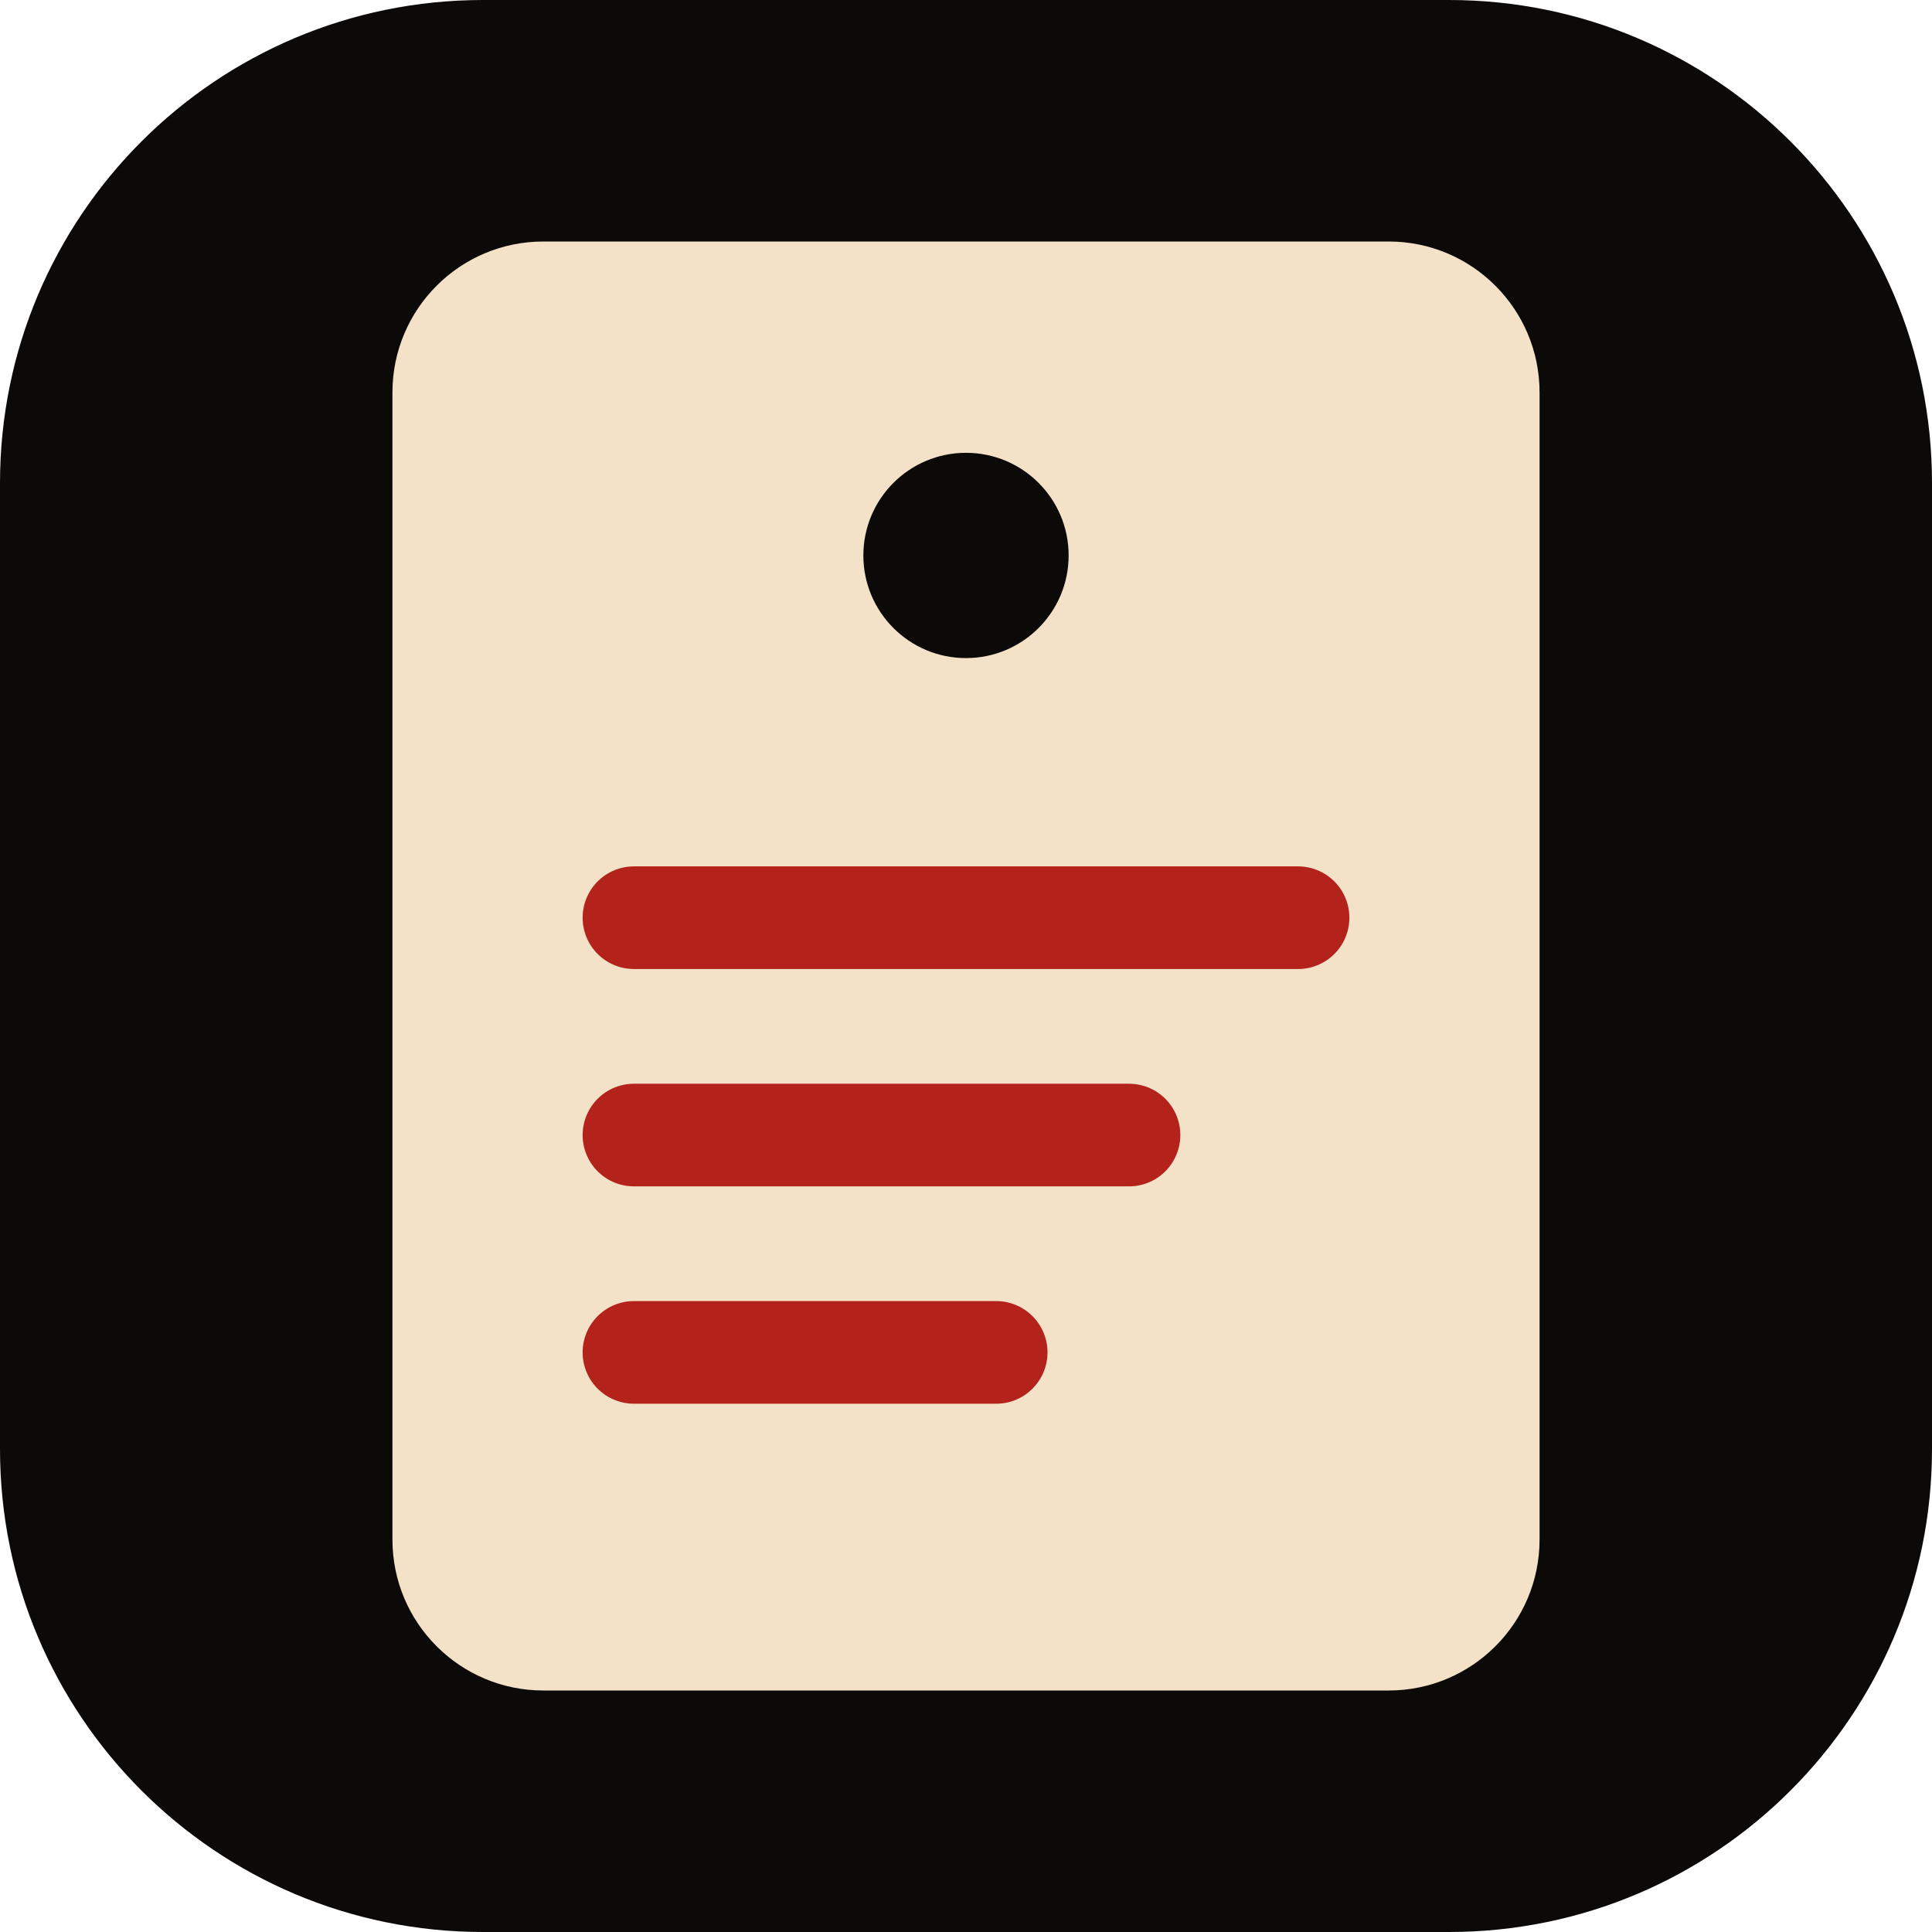
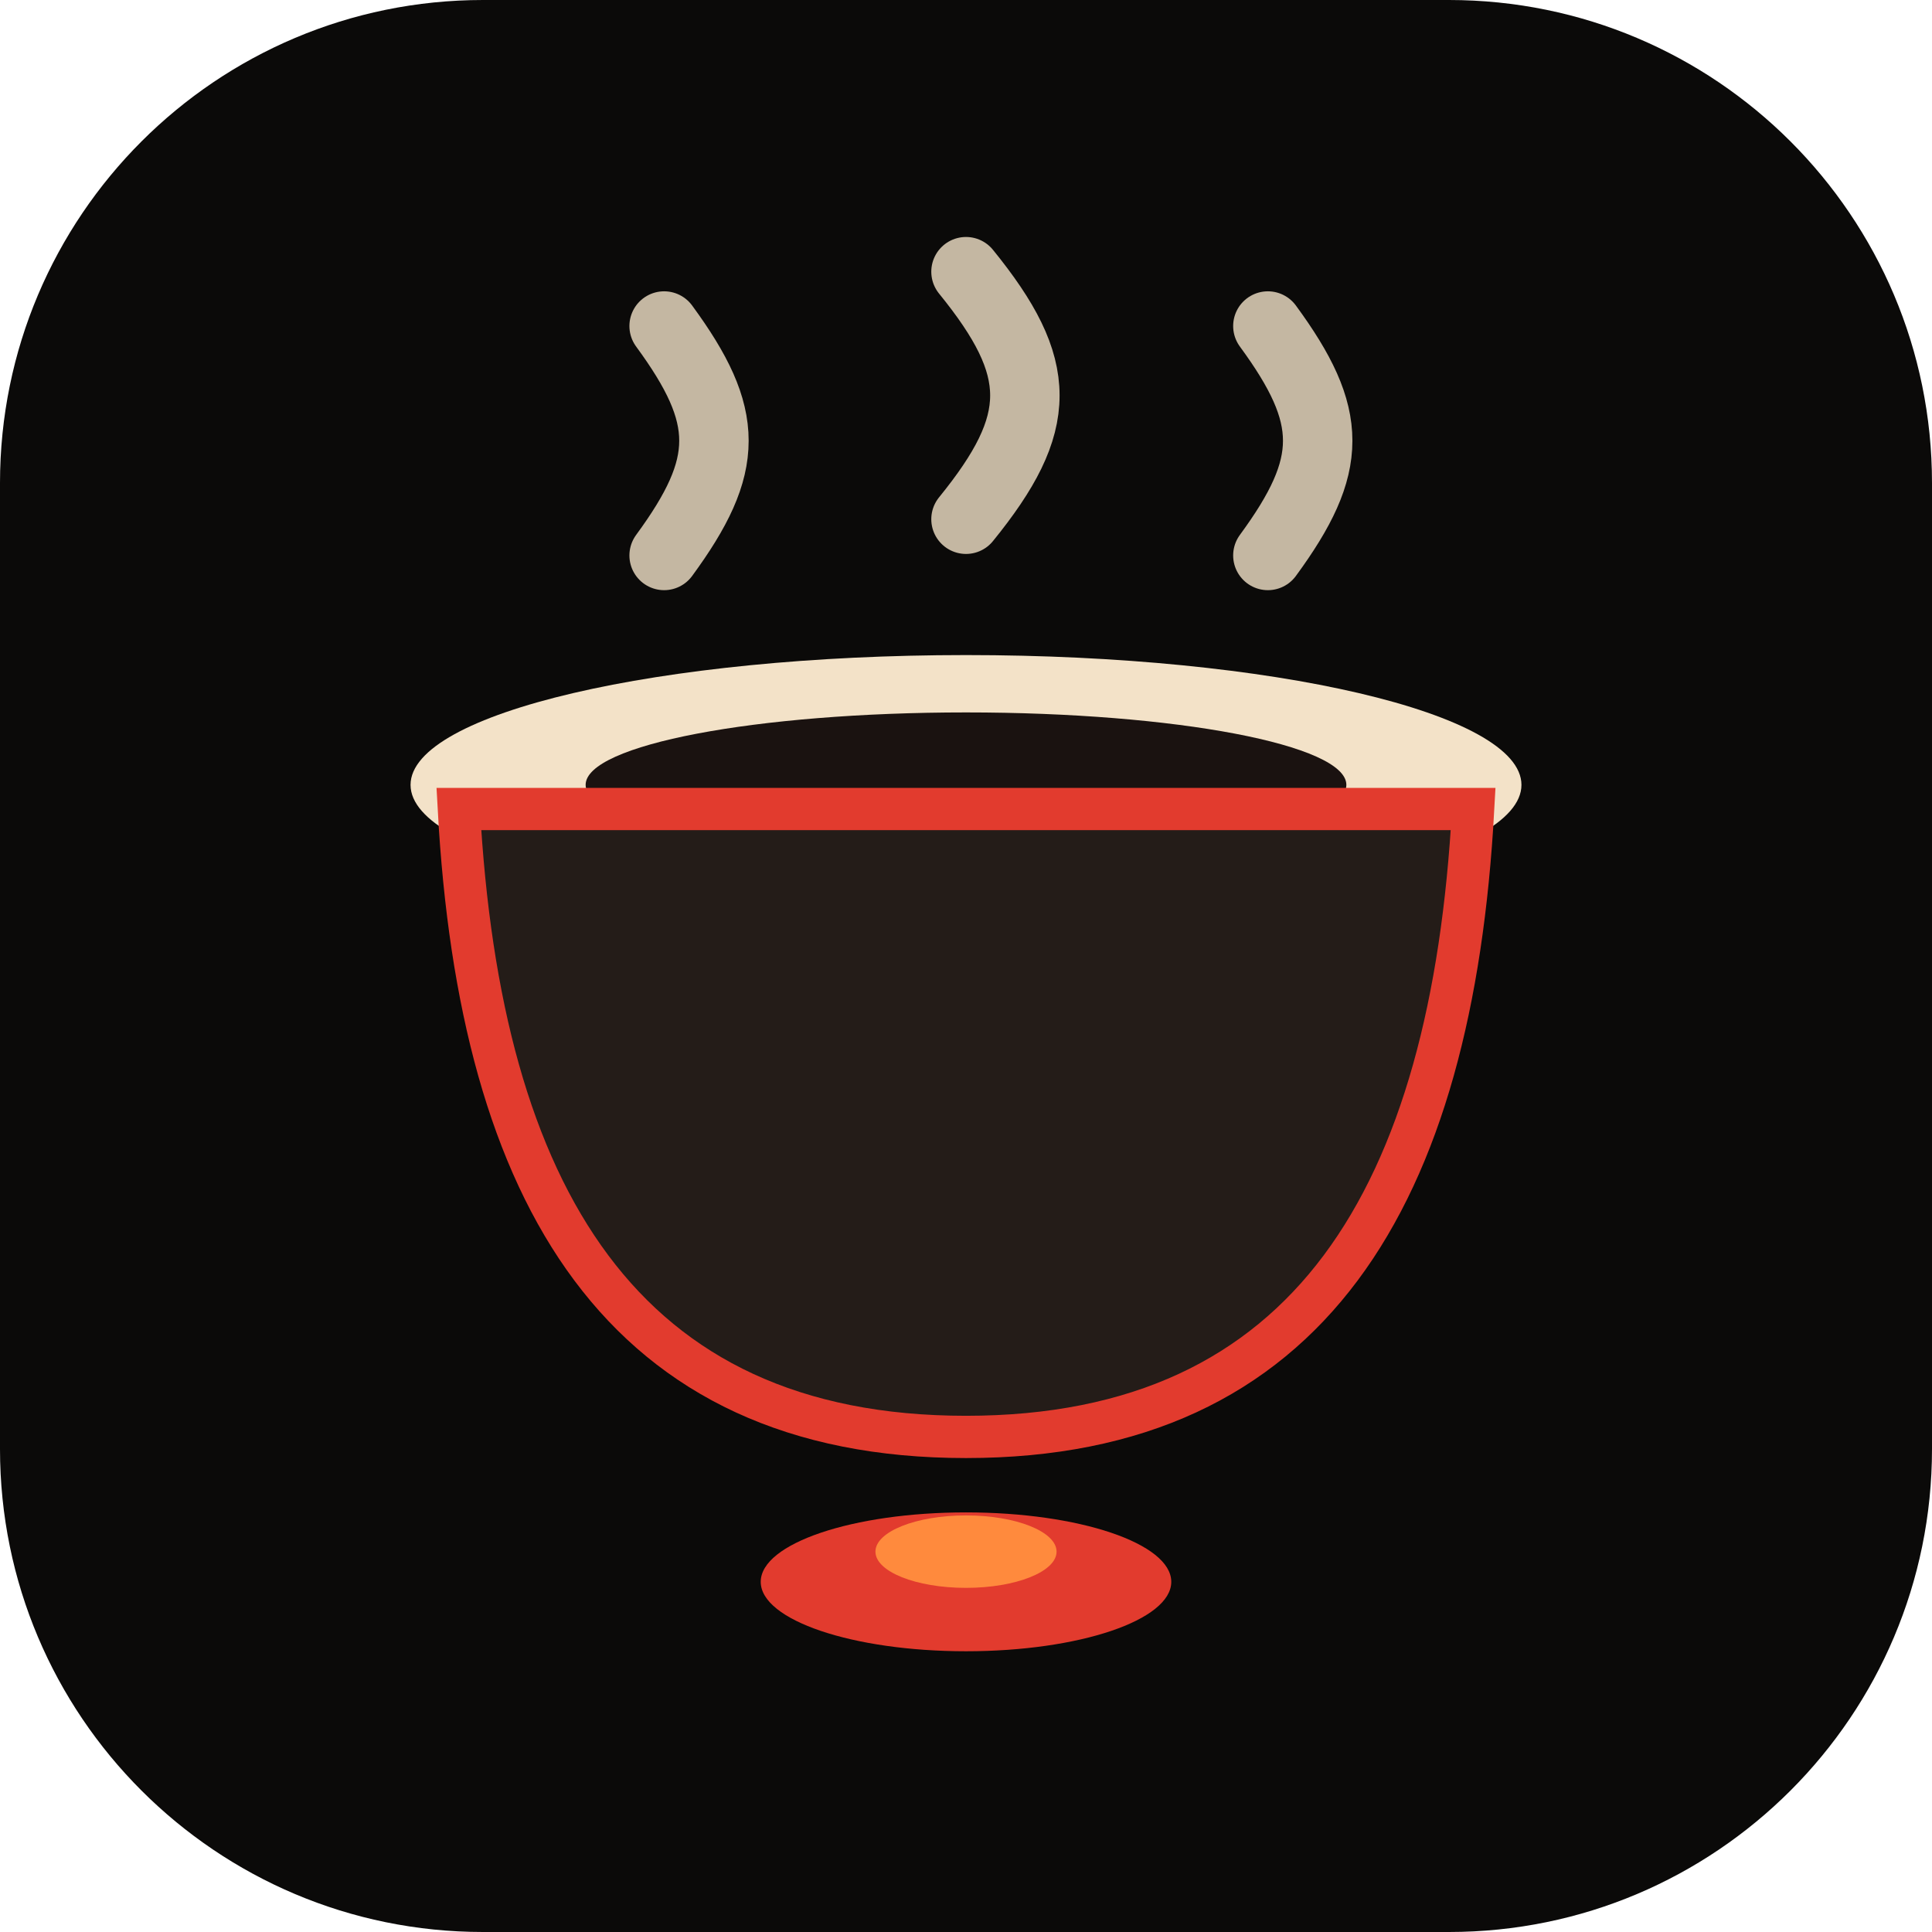
<svg xmlns="http://www.w3.org/2000/svg" viewBox="0 0 32 32">
  <rect width="32" height="32" rx="8" fill="#0b0a09" />
-   <rect x="6.5" y="4" width="19" height="24" rx="2.5" fill="#f3e2c8" />
-   <circle cx="16" cy="9.2" r="1.7" fill="#0b0a09" />
-   <path d="M10.5 15.2h11M10.5 18.8h8.2M10.5 22.4h6" stroke="#b4231b" stroke-width="1.7" stroke-linecap="round" />
+   <path d="M11 9.2c1.1-1.5 1.1-2.3 0-3.8M16 8.6c1.3-1.6 1.3-2.5 0-4.1M21 9.2c1.1-1.5 1.1-2.3 0-3.8" fill="none" stroke="#f3e2c8" stroke-width="1.15" stroke-linecap="round" opacity=".8" />
+   <ellipse cx="16" cy="13" rx="9.2" ry="2.15" fill="#f3e2c8" />
+   <ellipse cx="16" cy="13" rx="6.3" ry="1.2" fill="#1a1210" />
+   <path d="M7.6 13.4h16.8c-.35 6.4-2.7 10.4-8.4 10.4s-8.05-4-8.4-10.4z" fill="#241c18" stroke="#e23b2e" stroke-width=".7" />
+   <ellipse cx="16" cy="26.2" rx="3.4" ry="1.15" fill="#e23b2e" />
+   <ellipse cx="16" cy="25.7" rx="1.5" ry=".6" fill="#ff8a3d" />
</svg>
